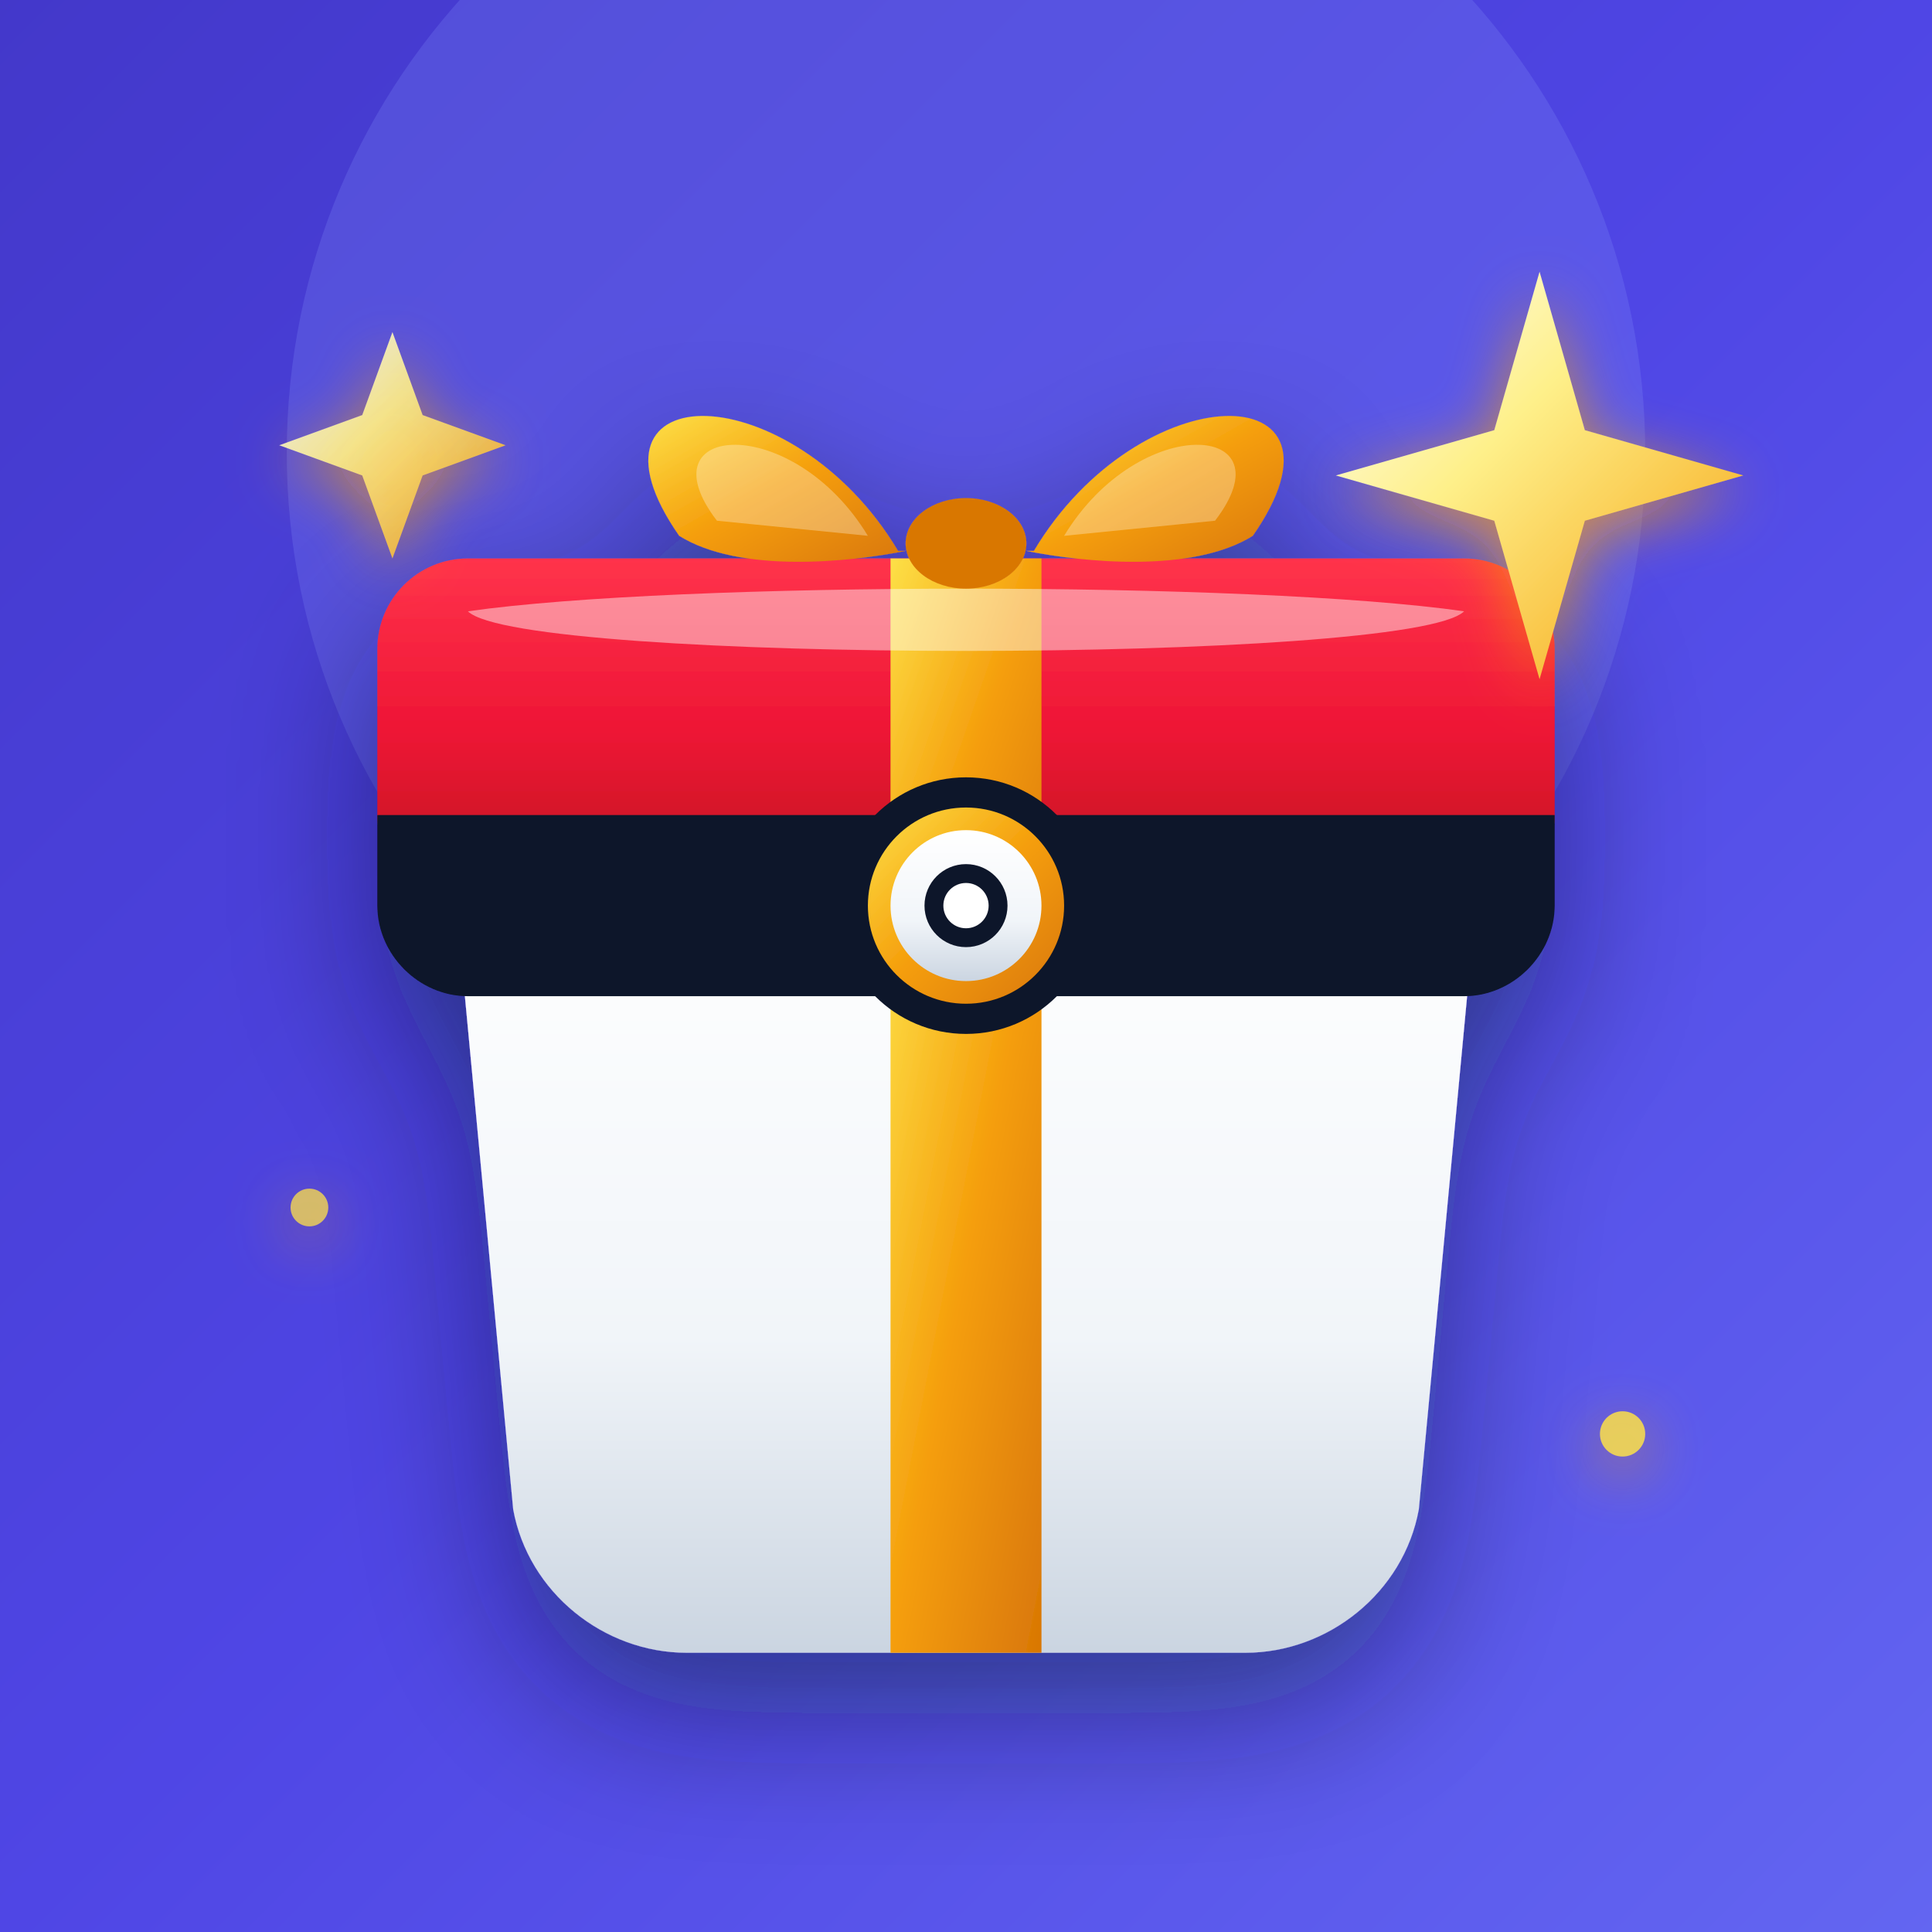
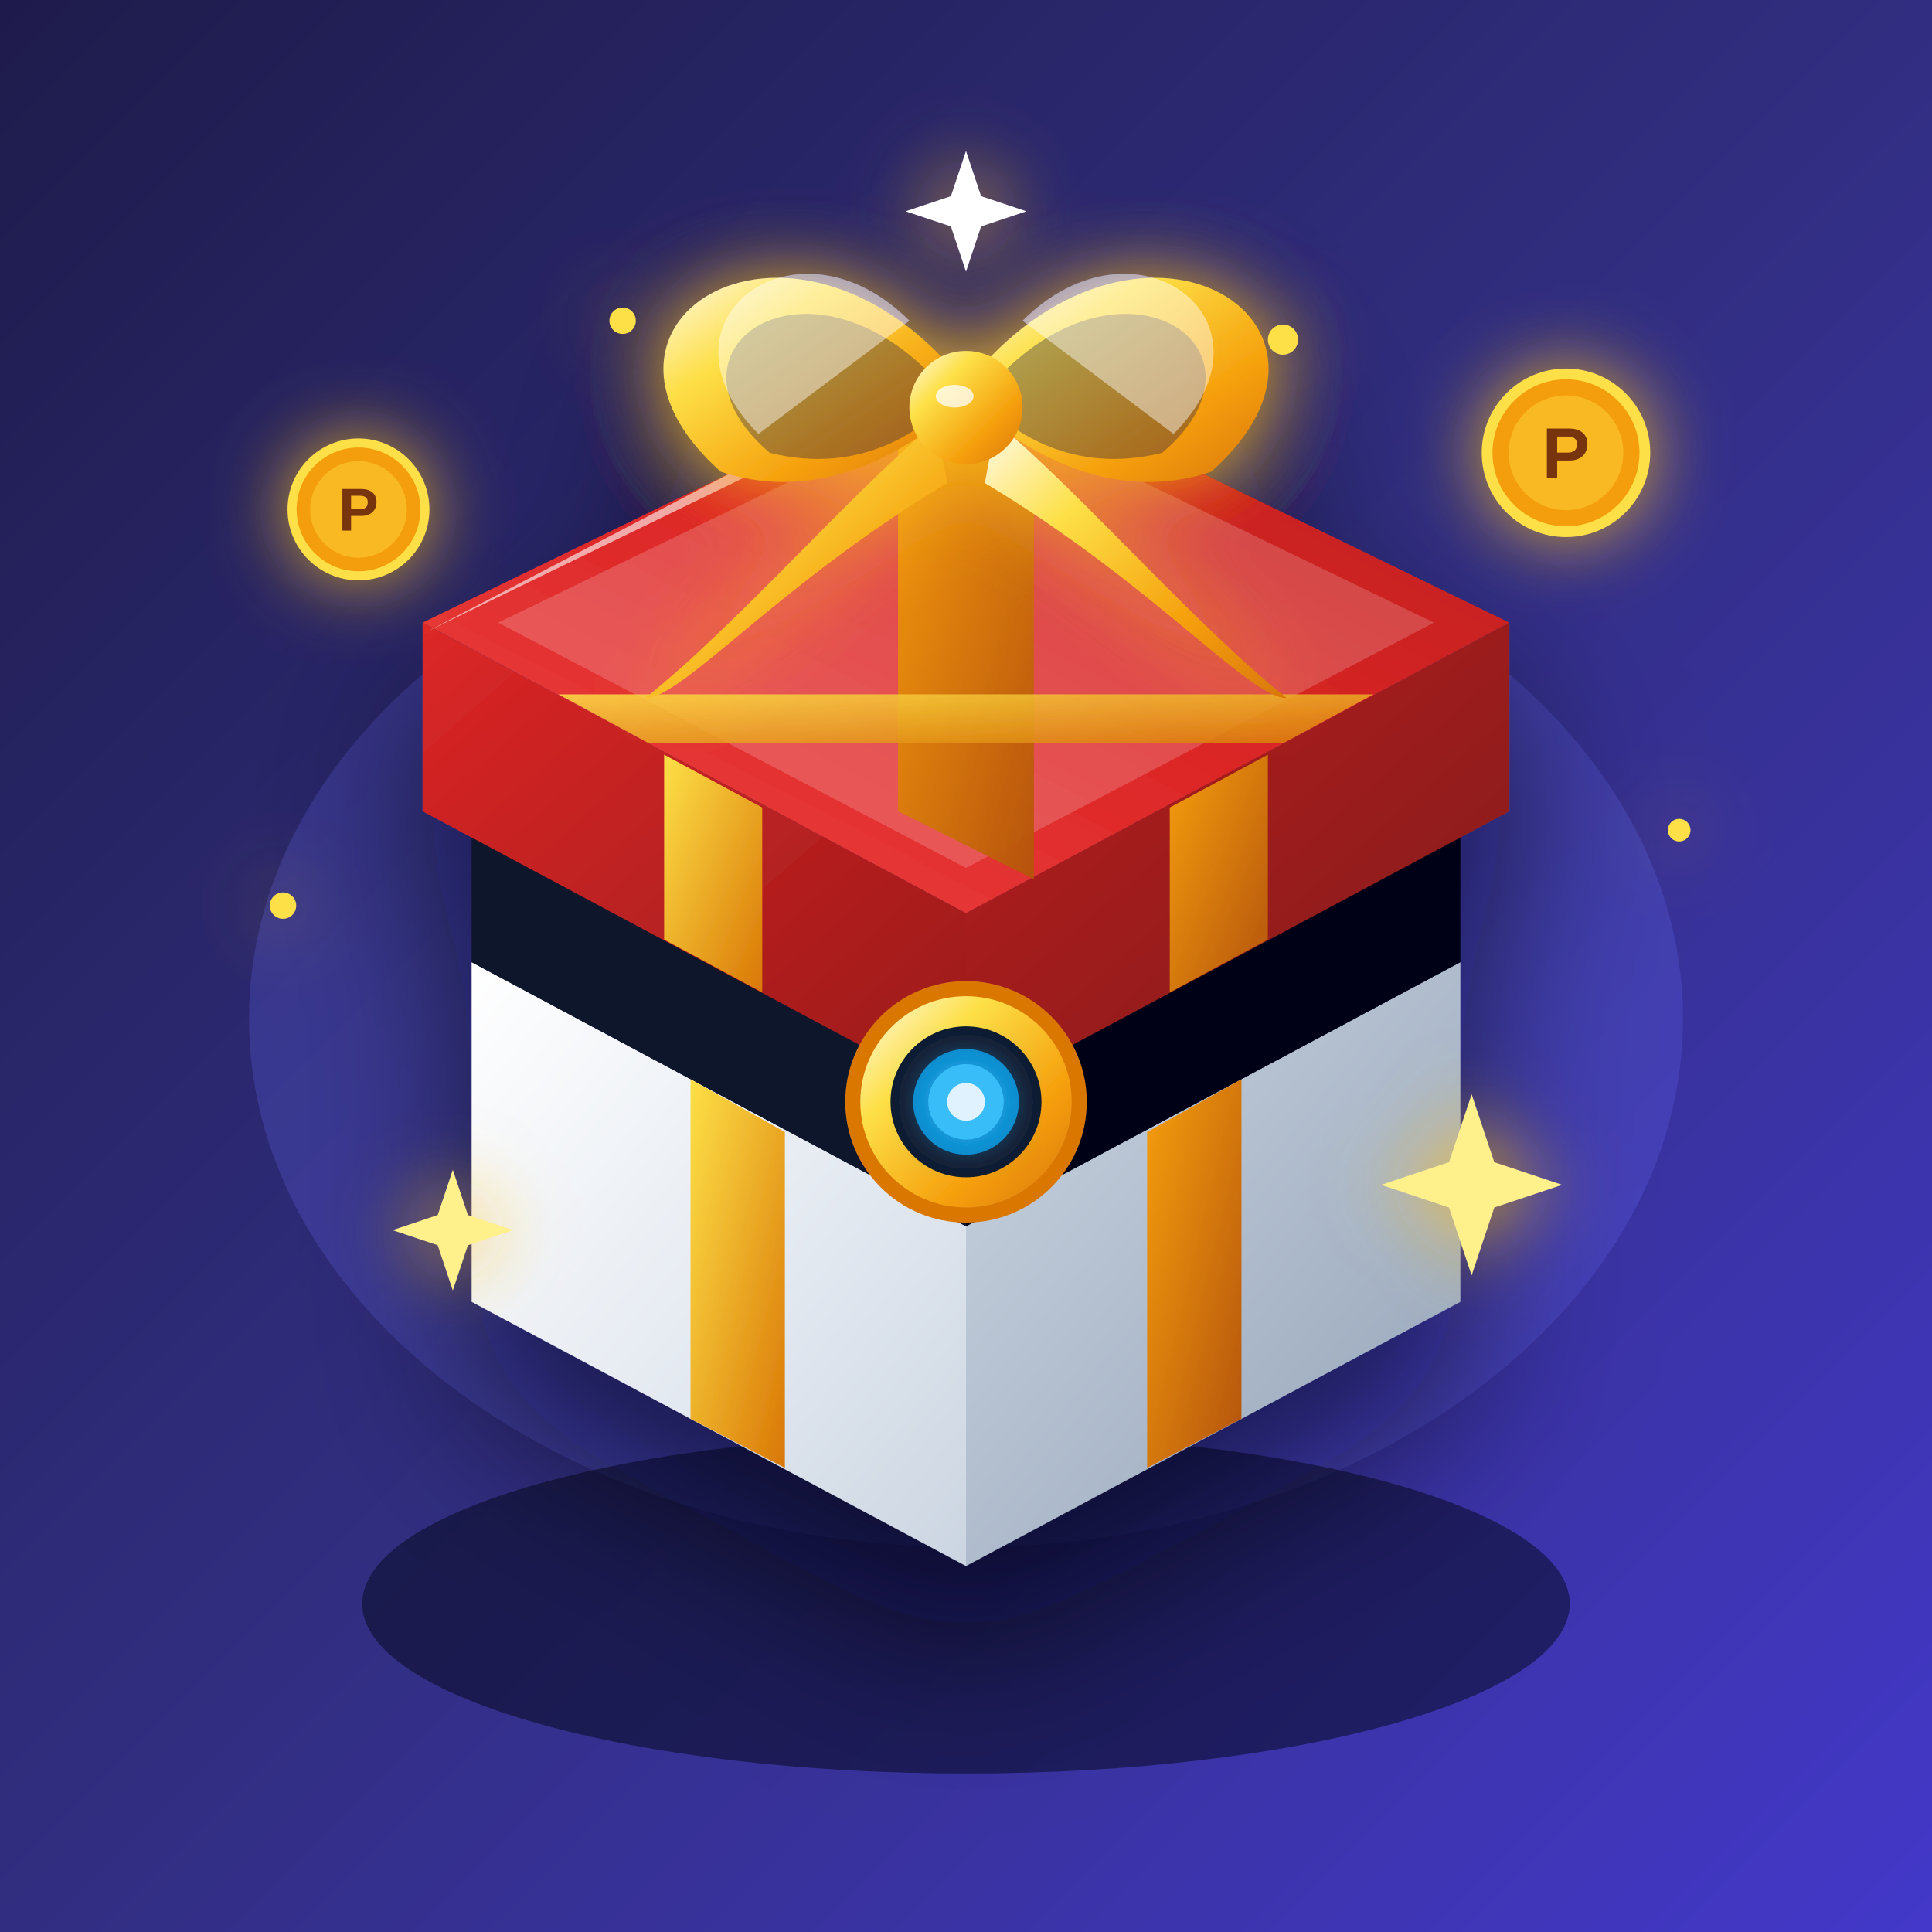
<svg xmlns="http://www.w3.org/2000/svg" viewBox="0 0 512 512" width="100%" height="100%">
  <defs>
    <linearGradient id="bg-grad" x1="0%" y1="0%" x2="100%" y2="100%">
-       <stop offset="0%" stop-color="#4338CA" />
-       <stop offset="50%" stop-color="#4F46E5" />
-       <stop offset="100%" stop-color="#6366F1" />
+       <stop offset="0%" stop-color="#1E1B4B" />
+       <stop offset="50%" stop-color="#312E81" />
+       <stop offset="100%" stop-color="#4338CA" />
    </linearGradient>
-     <linearGradient id="lid-red" x1="0%" y1="0%" x2="0%" y2="100%">
-       <stop offset="0%" stop-color="#FF334B" />
-       <stop offset="50%" stop-color="#EE1535" />
+     <linearGradient id="red-top" x1="0%" y1="100%" x2="100%" y2="0%">
+       <stop offset="0%" stop-color="#EF4444" />
+       <stop offset="50%" stop-color="#DC2626" />
      <stop offset="100%" stop-color="#B91C1C" />
    </linearGradient>
-     <linearGradient id="box-white" x1="0%" y1="0%" x2="0%" y2="100%">
+     <linearGradient id="red-left" x1="0%" y1="0%" x2="100%" y2="100%">
+       <stop offset="0%" stop-color="#DC2626" />
+       <stop offset="100%" stop-color="#991B1B" />
+     </linearGradient>
+     <linearGradient id="red-right" x1="0%" y1="0%" x2="100%" y2="100%">
+       <stop offset="0%" stop-color="#B91C1C" />
+       <stop offset="100%" stop-color="#7F1D1D" />
+     </linearGradient>
+     <linearGradient id="white-left" x1="0%" y1="0%" x2="100%" y2="100%">
      <stop offset="0%" stop-color="#FFFFFF" />
-       <stop offset="60%" stop-color="#F1F5F9" />
+       <stop offset="60%" stop-color="#E2E8F0" />
      <stop offset="100%" stop-color="#CBD5E1" />
    </linearGradient>
-     <linearGradient id="gold-ribbon" x1="0%" y1="0%" x2="100%" y2="100%">
-       <stop offset="0%" stop-color="#FDE047" />
-       <stop offset="50%" stop-color="#F59E0B" />
+     <linearGradient id="white-right" x1="0%" y1="0%" x2="100%" y2="100%">
+       <stop offset="0%" stop-color="#CBD5E1" />
+       <stop offset="100%" stop-color="#94A3B8" />
+     </linearGradient>
+     <linearGradient id="gold-glow-grad" x1="0%" y1="0%" x2="100%" y2="100%">
+       <stop offset="0%" stop-color="#FFFBEB" />
+       <stop offset="30%" stop-color="#FDE047" />
+       <stop offset="70%" stop-color="#F59E0B" />
      <stop offset="100%" stop-color="#D97706" />
    </linearGradient>
-     <linearGradient id="star-sparkle" x1="0%" y1="0%" x2="100%" y2="100%">
-       <stop offset="0%" stop-color="#FFFFFF" />
-       <stop offset="40%" stop-color="#FEF08A" />
-       <stop offset="100%" stop-color="#F59E0B" />
+     <linearGradient id="gold-ribbon-left" x1="0%" y1="0%" x2="100%" y2="100%">
+       <stop offset="0%" stop-color="#FDE047" />
+       <stop offset="100%" stop-color="#D97706" />
    </linearGradient>
-     <filter id="soft-shadow" x="-30%" y="-30%" width="160%" height="160%">
-       <feDropShadow dx="0" dy="16" stdDeviation="20" flood-color="#0F172A" flood-opacity="0.45" />
+     <linearGradient id="gold-ribbon-right" x1="0%" y1="0%" x2="100%" y2="100%">
+       <stop offset="0%" stop-color="#F59E0B" />
+       <stop offset="100%" stop-color="#B45309" />
+     </linearGradient>
+     <filter id="box-shadow" x="-30%" y="-30%" width="160%" height="160%">
+       <feDropShadow dx="0" dy="24" stdDeviation="22" flood-color="#020617" flood-opacity="0.6" />
    </filter>
-     <filter id="gold-glow" x="-40%" y="-40%" width="180%" height="180%">
-       <feDropShadow dx="0" dy="4" stdDeviation="8" flood-color="#F59E0B" flood-opacity="0.75" />
+     <filter id="neon-glow" x="-40%" y="-40%" width="180%" height="180%">
+       <feDropShadow dx="0" dy="0" stdDeviation="10" flood-color="#FBBF24" flood-opacity="0.85" />
+     </filter>
+     <filter id="core-glow" x="-50%" y="-50%" width="200%" height="200%">
+       <feDropShadow dx="0" dy="0" stdDeviation="6" flood-color="#38BDF8" flood-opacity="0.9" />
    </filter>
  </defs>
  <rect width="512" height="512" fill="url(#bg-grad)" />
-   <circle cx="256" cy="120" r="180" fill="#818CF8" opacity="0.25" />
-   <g filter="url(#soft-shadow)">
-     <path d="M 120 230 L 392 230 L 376 400 C 372 422 352 438 330 438 L 182 438 C 160 438 140 422 136 400 Z" fill="url(#box-white)" />
-     <rect x="236" y="230" width="40" height="208" fill="url(#gold-ribbon)" />
-     <path d="M 122 230 L 390 230 L 388 250 L 124 250 Z" fill="#0F172A" opacity="0.2" />
-     <rect x="100" y="148" width="312" height="92" rx="24" fill="url(#lid-red)" />
-     <path d="M 100 216 L 412 216 L 412 240 C 412 253 401 264 388 264 L 124 264 C 111 264 100 253 100 240 Z" fill="#0F172A" />
-     <rect x="236" y="148" width="40" height="116" fill="url(#gold-ribbon)" />
-     <path d="M 124 162 C 180 154 332 154 388 162 C 374 176 138 176 124 162 Z" fill="#FFFFFF" opacity="0.45" />
-     <g transform="translate(0, -6)">
-       <path d="M 238 152 C 210 105 150 105 180 148 C 196 158 225 155 240 152 Z" fill="url(#gold-ribbon)" />
-       <path d="M 230 148 C 210 115 170 118 190 144 Z" fill="#FFFFFF" opacity="0.3" />
-       <path d="M 274 152 C 302 105 362 105 332 148 C 316 158 287 155 272 152 Z" fill="url(#gold-ribbon)" />
-       <path d="M 282 148 C 302 115 342 118 322 144 Z" fill="#FFFFFF" opacity="0.3" />
-       <ellipse cx="256" cy="150" rx="16" ry="12" fill="#D97706" />
+   <ellipse cx="256" cy="270" rx="190" ry="140" fill="#6366F1" opacity="0.25" />
+   <ellipse cx="256" cy="425" rx="160" ry="45" fill="#020617" opacity="0.5" />
+   <g filter="url(#box-shadow)">
+     <path d="M 125 255 L 256 325 L 256 415 L 125 345 Z" fill="url(#white-left)" />
+     <path d="M 256 325 L 387 255 L 387 345 L 256 415 Z" fill="url(#white-right)" />
+     <path d="M 125 255 L 256 325 L 256 270 L 125 200 Z" fill="#0F172A" />
+     <path d="M 256 325 L 387 255 L 387 200 L 256 270 Z" fill="#020617" />
+     <path d="M 183 286 L 208 300 L 208 389 L 183 376 Z" fill="url(#gold-ribbon-left)" />
+     <path d="M 304 300 L 329 286 L 329 376 L 304 389 Z" fill="url(#gold-ribbon-right)" />
+     <path d="M 112 215 L 256 292 L 256 242 L 112 165 Z" fill="url(#red-left)" />
+     <path d="M 256 292 L 400 215 L 400 165 L 256 242 Z" fill="url(#red-right)" />
+     <path d="M 256 95 L 400 165 L 256 242 L 112 165 Z" fill="url(#red-top)" />
+     <path d="M 256 105 L 380 165 L 256 230 L 132 165 Z" fill="#FFFFFF" opacity="0.18" />
+     <path d="M 116 166 L 256 98 L 246 98 L 112 168 Z" fill="#FFFFFF" opacity="0.6" />
+     <path d="M 238 104 L 274 122 L 274 233 L 238 215 Z" fill="url(#gold-ribbon-right)" opacity="0.95" />
+     <path d="M 148 184 L 364 184 L 340 197 L 172 197 Z" fill="url(#gold-ribbon-left)" opacity="0.85" />
+     <path d="M 176 200 L 202 214 L 202 263 L 176 249 Z" fill="url(#gold-ribbon-left)" />
+     <path d="M 310 214 L 336 200 L 336 249 L 310 263 Z" fill="url(#gold-ribbon-right)" />
+     <g transform="translate(256, 292)">
+       <circle cx="0" cy="0" r="32" fill="#D97706" />
+       <circle cx="0" cy="0" r="28" fill="url(#gold-glow-grad)" />
+       <circle cx="0" cy="0" r="20" fill="#0F172A" />
+       <circle cx="0" cy="0" r="14" fill="#0284C7" />
+       <circle cx="0" cy="0" r="10" fill="#38BDF8" filter="url(#core-glow)" />
+       <circle cx="0" cy="0" r="5" fill="#E0F2FE" />
    </g>
-     <circle cx="256" cy="240" r="34" fill="#0F172A" />
-     <circle cx="256" cy="240" r="26" fill="url(#gold-ribbon)" />
-     <circle cx="256" cy="240" r="20" fill="url(#box-white)" />
-     <circle cx="256" cy="240" r="11" fill="#0F172A" />
-     <circle cx="256" cy="240" r="6" fill="#FFFFFF" />
+     <g filter="url(#neon-glow)" transform="translate(256, 110)">
+       <path d="M 0 -8 C -45 -65 -110 -25 -65 15 C -35 25 -10 5 0 -4 Z" fill="url(#gold-glow-grad)" />
+       <path d="M -5 -6 C -40 -48 -85 -18 -52 10 C -28 16 -12 4 -5 -3 Z" fill="#1E1B4B" opacity="0.35" />
+       <path d="M -15 -25 C -45 -55 -85 -25 -55 5 Z" fill="#FFFFFF" opacity="0.45" />
+       <path d="M 0 -8 C 45 -65 110 -25 65 15 C 35 25 10 5 0 -4 Z" fill="url(#gold-glow-grad)" />
+       <path d="M 5 -6 C 40 -48 85 -18 52 10 C 28 16 12 4 5 -3 Z" fill="#1E1B4B" opacity="0.35" />
+       <path d="M 15 -25 C 45 -55 85 -25 55 5 Z" fill="#FFFFFF" opacity="0.45" />
+       <path d="M -8 2 C -30 20 -60 55 -85 75 C -75 75 -50 45 -5 18 Z" fill="url(#gold-glow-grad)" />
+       <path d="M 8 2 C 30 20 60 55 85 75 C 75 75 50 45 5 18 Z" fill="url(#gold-glow-grad)" />
+       <circle cx="0" cy="-2" r="15" fill="url(#gold-glow-grad)" />
+       <ellipse cx="-3" cy="-5" rx="5" ry="3" fill="#FFFFFF" opacity="0.75" />
+     </g>
  </g>
-   <g filter="url(#gold-glow)">
-     <path d="M 408 72 L 420 114 L 462 126 L 420 138 L 408 180 L 396 138 L 354 126 L 396 114 Z" fill="url(#star-sparkle)" />
-     <path d="M 104 88 L 112 110 L 134 118 L 112 126 L 104 148 L 96 126 L 74 118 L 96 110 Z" fill="url(#star-sparkle)" opacity="0.9" />
-     <circle cx="430" cy="380" r="6" fill="#FDE047" opacity="0.85" />
-     <circle cx="82" cy="320" r="5" fill="#FDE047" opacity="0.75" />
+   <g filter="url(#neon-glow)">
+     <g transform="translate(415, 120) scale(0.95)">
+       <circle cx="0" cy="0" r="22" fill="#F59E0B" stroke="#FDE047" stroke-width="3" />
+       <circle cx="0" cy="0" r="16" fill="#FDE047" opacity="0.4" />
+       <text x="0" y="7" font-family="Arial, sans-serif" font-size="20" font-weight="900" text-anchor="middle" fill="#78350F">P</text>
+     </g>
+     <g transform="translate(95, 135) scale(0.8)">
+       <circle cx="0" cy="0" r="22" fill="#F59E0B" stroke="#FDE047" stroke-width="3" />
+       <circle cx="0" cy="0" r="16" fill="#FDE047" opacity="0.4" />
+       <text x="0" y="7" font-family="Arial, sans-serif" font-size="20" font-weight="900" text-anchor="middle" fill="#78350F">P</text>
+     </g>
+     <path d="M 390 290 L 396 308 L 414 314 L 396 320 L 390 338 L 384 320 L 366 314 L 384 308 Z" fill="#FEF08A" />
+     <path d="M 120 310 L 124 322 L 136 326 L 124 330 L 120 342 L 116 330 L 104 326 L 116 322 Z" fill="#FEF08A" />
+     <path d="M 256 40 L 260 52 L 272 56 L 260 60 L 256 72 L 252 60 L 240 56 L 252 52 Z" fill="#FFFFFF" />
+     <circle cx="340" cy="90" r="4" fill="#FDE047" />
+     <circle cx="165" cy="85" r="3.5" fill="#FDE047" />
+     <circle cx="445" cy="220" r="3" fill="#FDE047" />
+     <circle cx="75" cy="240" r="3.5" fill="#FDE047" />
  </g>
</svg>
